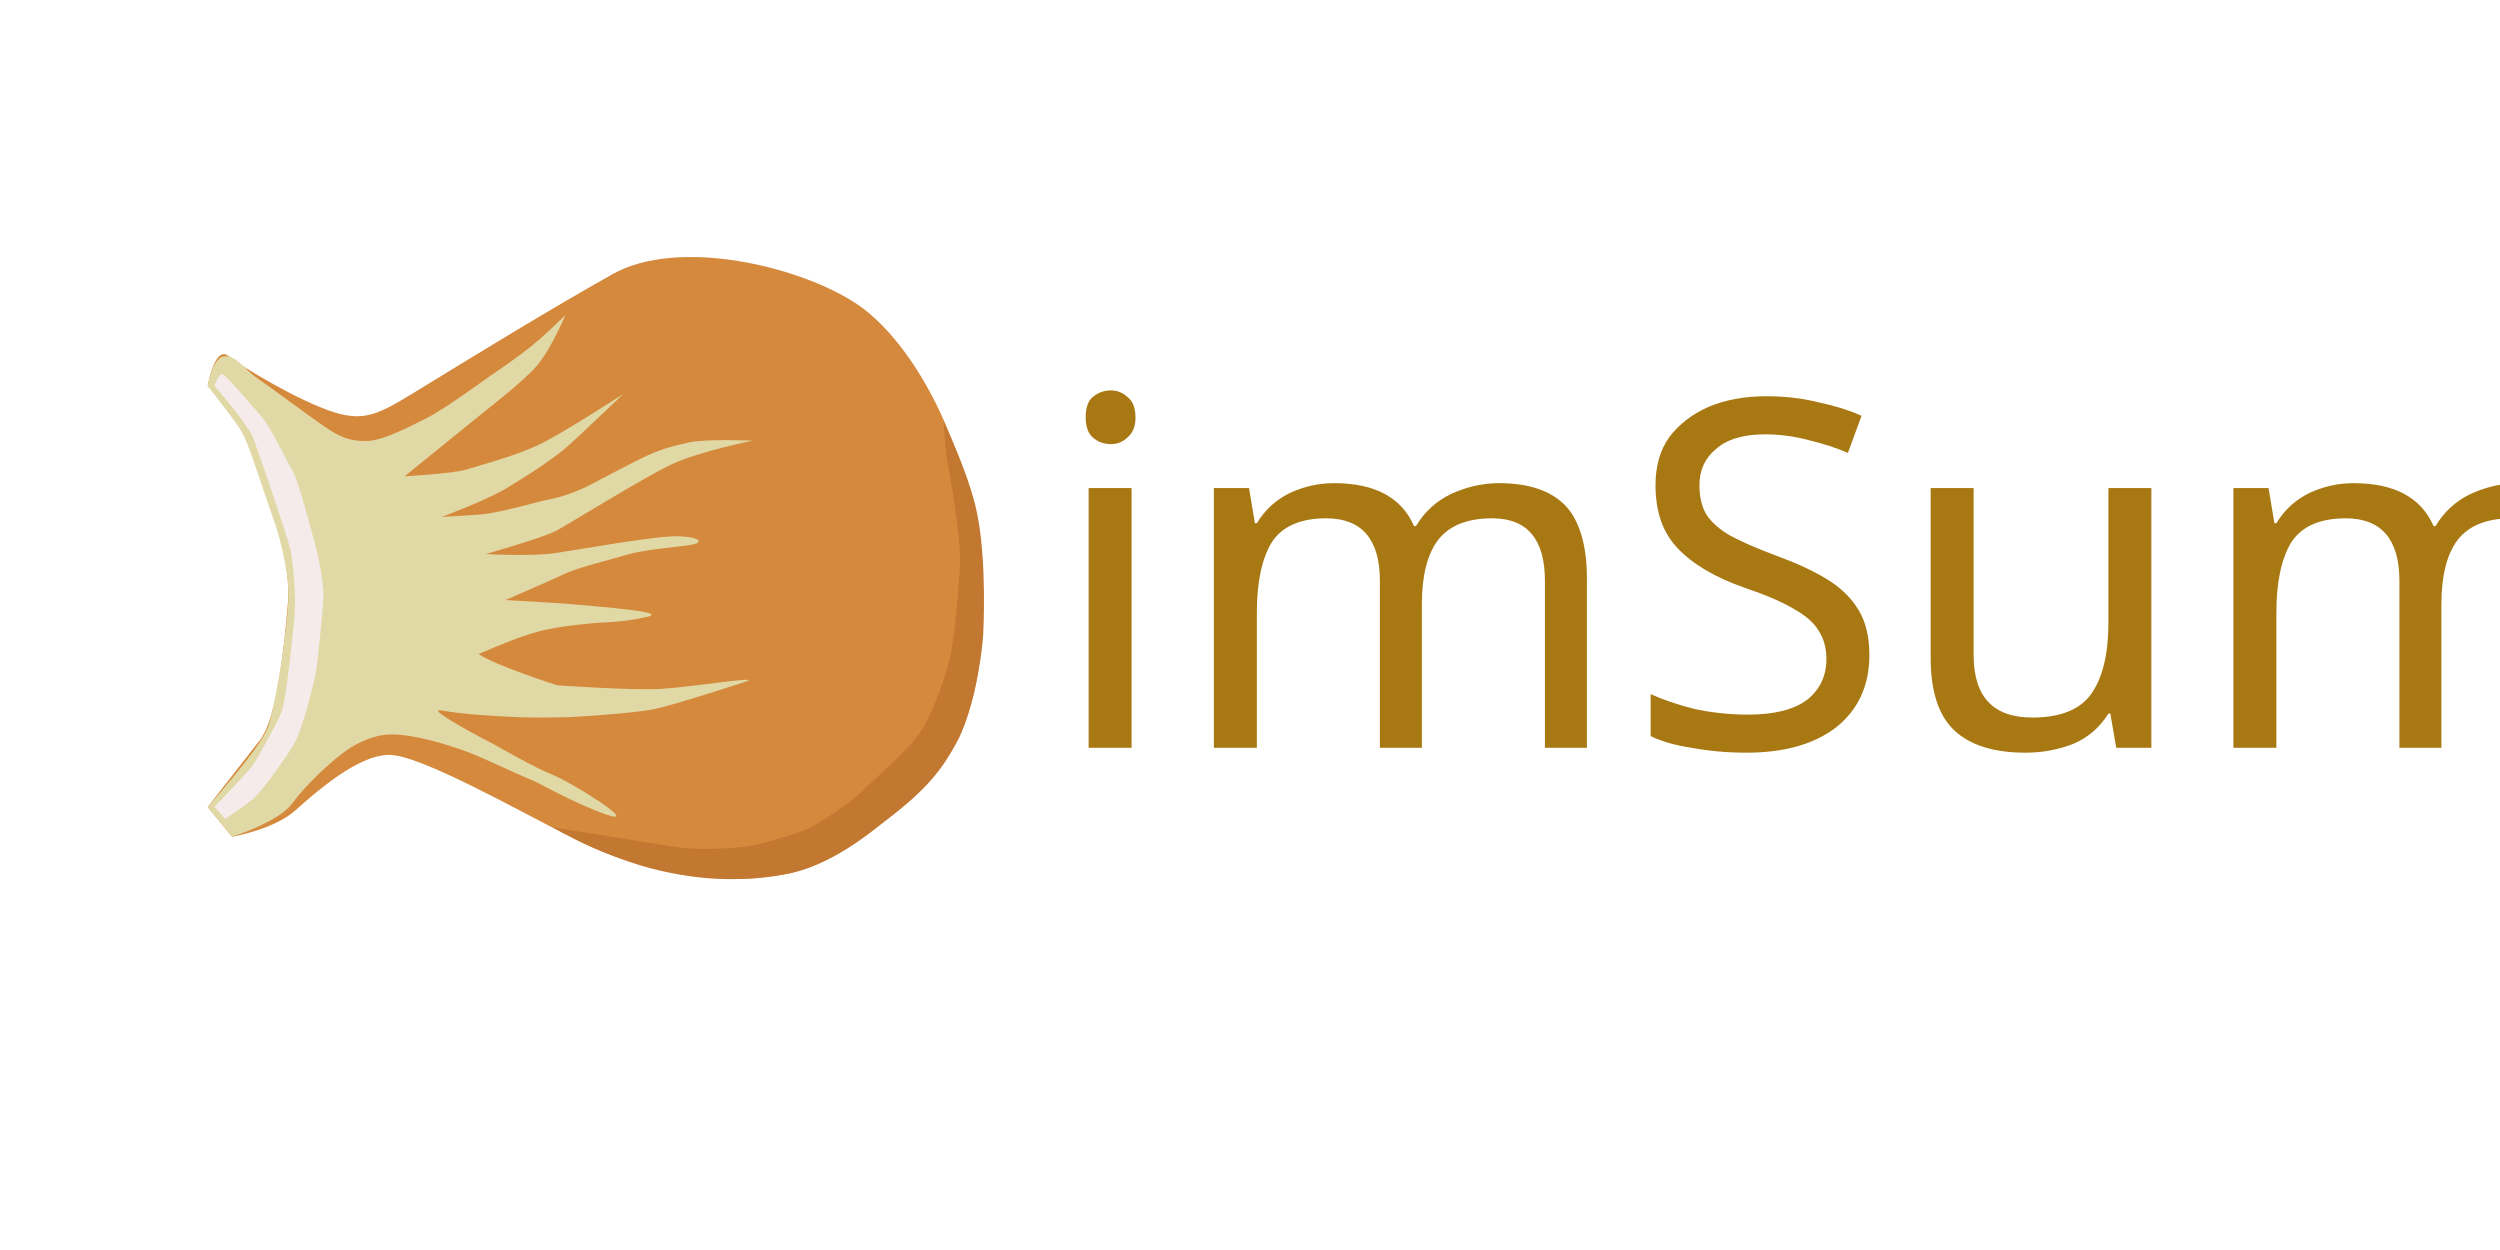
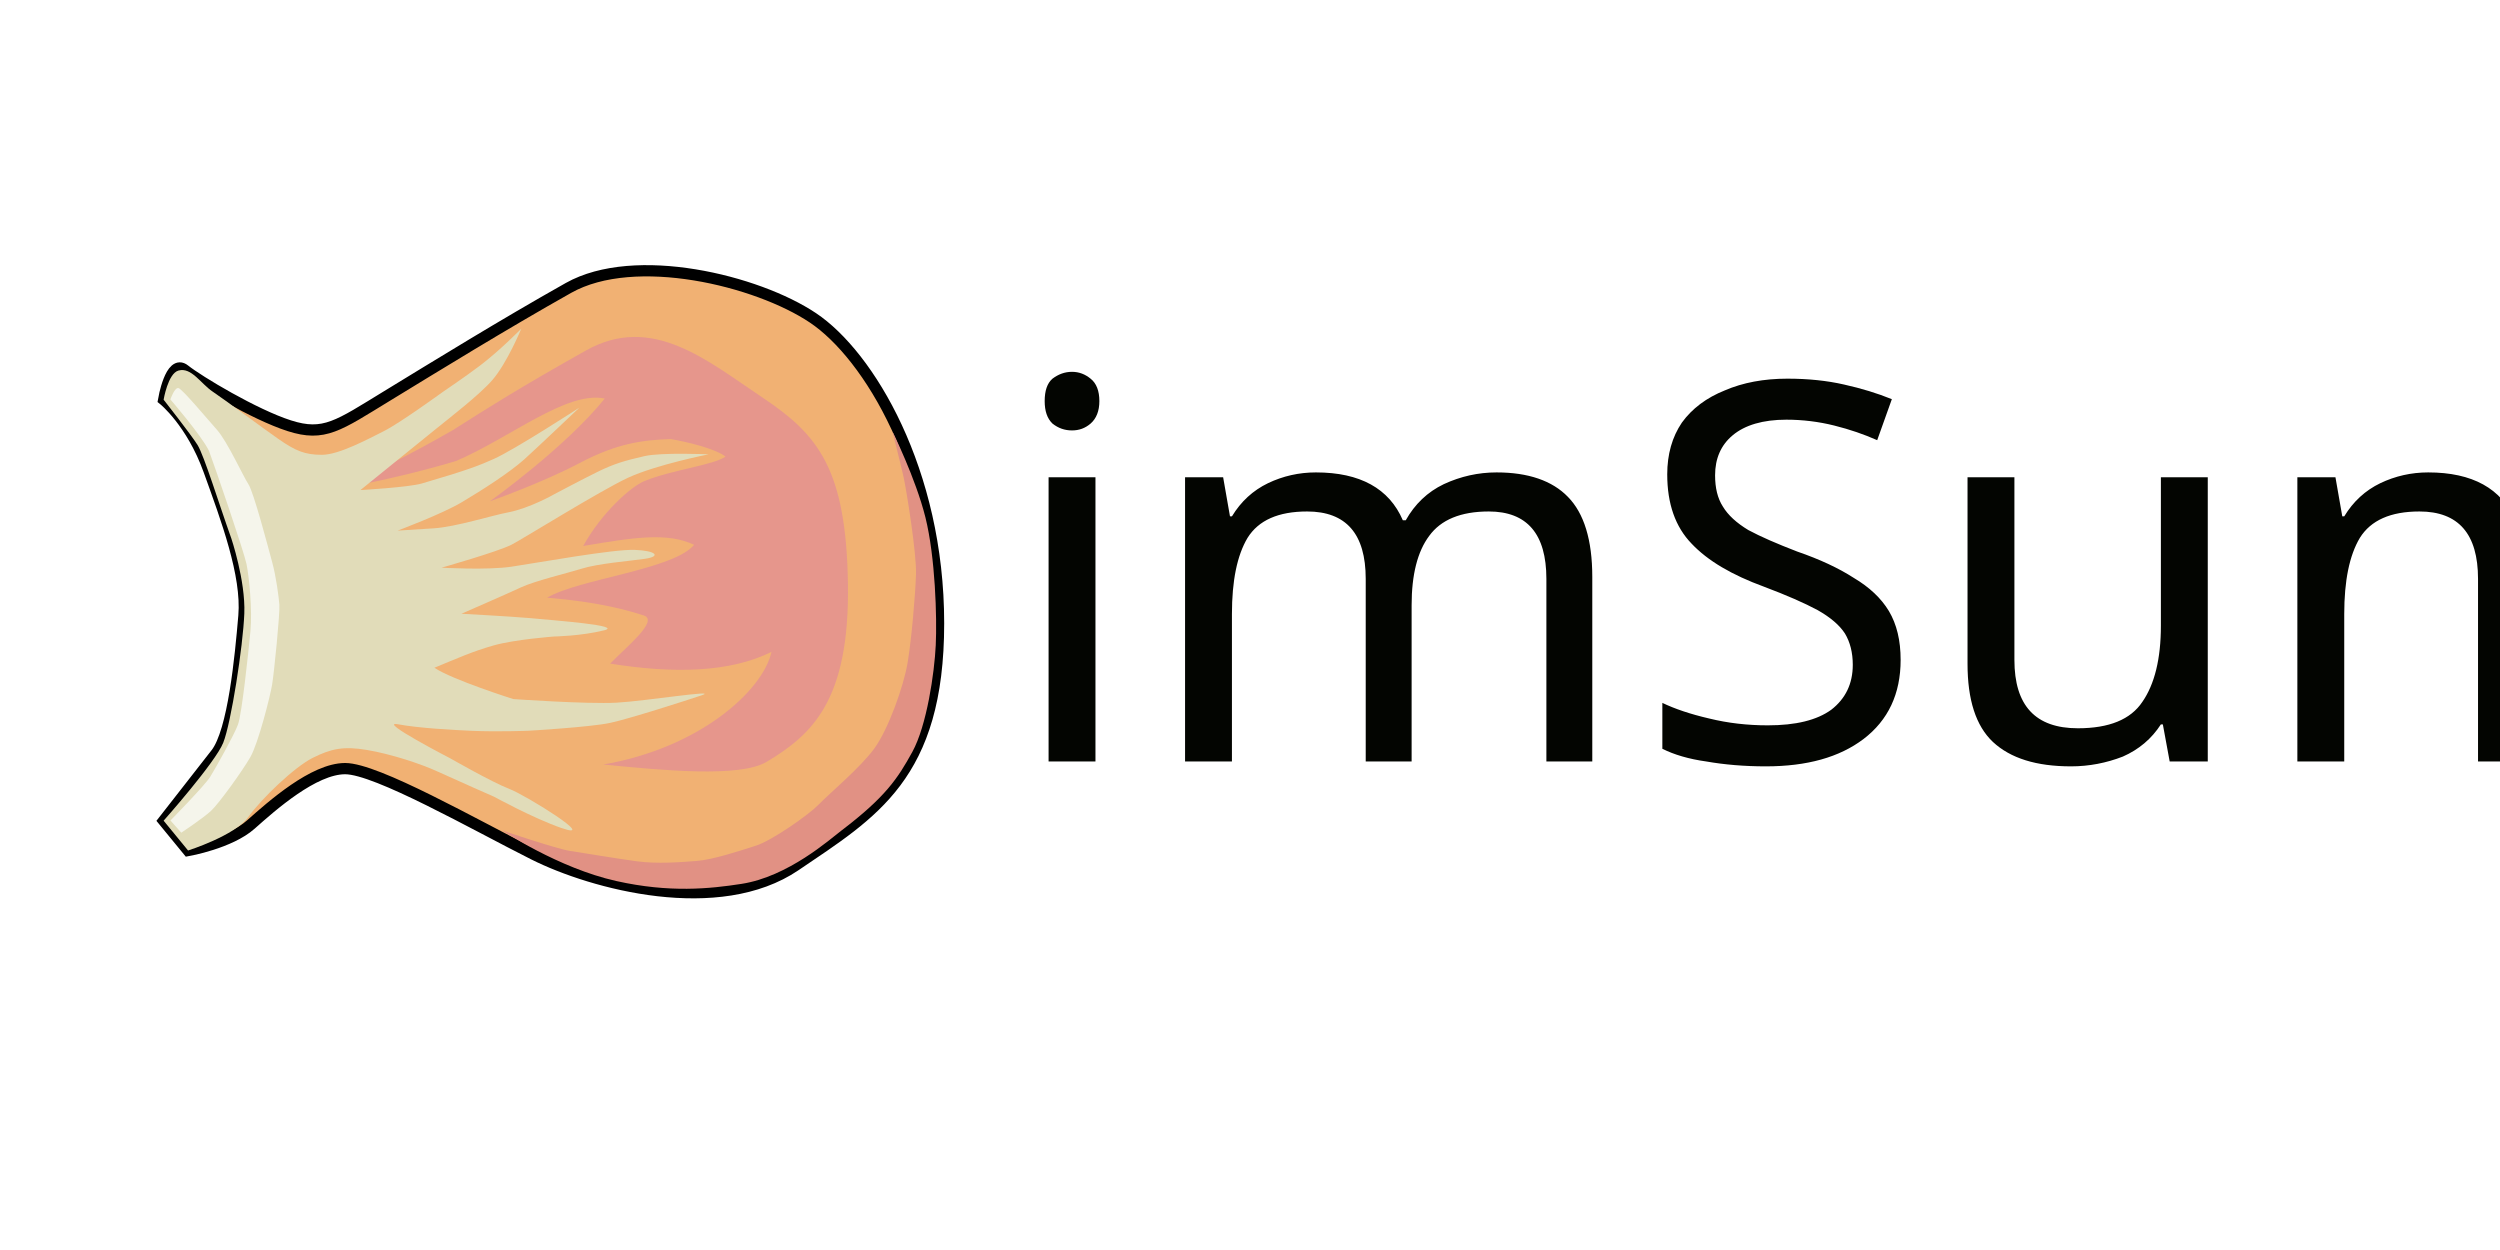
- <svg xmlns="http://www.w3.org/2000/svg" width="40mm" height="20mm" viewBox="0 0 40 20" version="1.1" id="svg2196">
-   <defs id="defs2190" />
-   <g id="layer6" style="display:inline" />
-   <g id="layer7" style="display:inline" />
-   <g id="layer8">
-     <path style="display:inline;fill:#d5893d;fill-opacity:1;stroke:none;stroke-width:0.228px;stroke-linecap:butt;stroke-linejoin:miter;stroke-opacity:1" d="m 3.323,6.175 c 0,0 0.447,0.358 0.726,1.133 0.279,0.775 0.614,1.669 0.559,2.325 -0.056,0.656 -0.168,1.848 -0.447,2.206 -0.279,0.358 -0.838,1.073 -0.838,1.073 l 0.391,0.477 c 0,0 0.67,-0.119 1.005,-0.417 0.335,-0.298 1.005,-0.894 1.508,-0.894 0.503,0 2.067,0.894 3.016,1.371 0.95,0.477 2.96,1.013 4.189,0.179 1.229,-0.835 2.29,-1.431 2.29,-3.875 0,-2.444 -1.117,-4.292 -2.011,-4.888 C 12.818,4.267 10.863,3.79 9.802,4.386 8.741,4.982 7.679,5.638 6.897,6.115 6.115,6.592 5.892,6.771 5.333,6.592 4.775,6.413 3.881,5.877 3.658,5.698 3.434,5.519 3.323,6.175 3.323,6.175 Z" id="path3537" />
-     <path id="path3554" d="m 4.403,8.385 c 0,0 0.232,0.685 0.211,1.212 C 4.592,10.124 4.403,11.346 4.276,11.663 4.15,11.979 3.323,12.911 3.323,12.911 l 0.391,0.477 c 0,0 0.752,-0.239 0.963,-0.535 0.211,-0.295 0.738,-0.801 1.033,-0.948 0.295,-0.148 0.496,-0.188 0.864,-0.126 0.379,0.063 0.864,0.221 1.138,0.348 0.274,0.126 0.899,0.401 0.899,0.401 0,0 0.627,0.344 1.074,0.499 0.619,0.215 -0.558,-0.52 -0.832,-0.625 -0.274,-0.105 -0.941,-0.487 -0.941,-0.487 0,0 -1.18,-0.61 -0.842,-0.547 0.337,0.063 0.895,0.092 1.181,0.105 0.416,0.018 0.908,-9.68e-4 0.908,-9.68e-4 0,0 0.988,-0.057 1.309,-0.126 0.303,-0.065 1.182,-0.347 1.461,-0.44 0.309,-0.103 -0.906,0.093 -1.361,0.117 -0.474,0.025 -1.651,-0.058 -1.651,-0.058 0,0 -0.976,-0.309 -1.262,-0.501 0.366,-0.151 0.612,-0.262 0.947,-0.357 0.342,-0.097 0.97,-0.143 0.97,-0.143 0,0 0.429,-0.007 0.799,-0.099 C 10.676,9.79 9.623,9.71 9.147,9.667 8.895,9.645 8.088,9.601 8.088,9.601 c 0,0 0.75,-0.327 0.957,-0.424 C 9.262,9.076 9.807,8.944 10,8.884 10.283,8.795 10.78,8.758 11.029,8.722 c 0.256,-0.038 0.175,-0.129 -0.169,-0.142 -0.344,-0.013 -1.53,0.203 -1.971,0.269 -0.386,0.058 -1.12,0.016 -1.12,0.016 0,0 0.884,-0.25 1.119,-0.367 0.156,-0.078 1.425,-0.868 1.863,-1.071 0.455,-0.211 1.292,-0.376 1.292,-0.376 0,0 -0.759,-0.033 -1.026,0.029 -0.311,0.072 -0.476,0.116 -0.758,0.255 -0.23,0.113 -0.685,0.354 -0.685,0.354 0,0 -0.395,0.227 -0.748,0.293 -0.242,0.045 -0.823,0.229 -1.177,0.253 -0.135,0.009 -0.583,0.037 -0.583,0.037 0,0 0.711,-0.265 1.03,-0.456 C 8.433,7.614 8.852,7.345 9.092,7.132 9.25,6.991 9.975,6.302 9.975,6.302 c 0,0 -1.037,0.674 -1.373,0.823 C 8.377,7.225 8.208,7.295 7.458,7.514 7.243,7.578 6.473,7.621 6.473,7.621 c 0,0 0.987,-0.8 1.214,-0.983 C 7.904,6.461 8.381,6.094 8.584,5.859 8.82,5.586 9.047,5.038 9.047,5.038 c 0,0 -0.337,0.346 -0.663,0.593 -0.218,0.166 -0.596,0.422 -0.596,0.422 0,0 -0.687,0.499 -0.94,0.625 C 6.595,6.804 6.131,7.057 5.857,7.057 5.583,7.057 5.436,6.994 5.162,6.804 4.888,6.615 4.297,6.172 4.108,6.046 3.918,5.919 3.766,5.65 3.56,5.708 3.392,5.756 3.323,6.175 3.323,6.175 c 0,0 0.437,0.556 0.543,0.725 0.105,0.169 0.348,0.959 0.537,1.486 z" style="display:inline;fill:#e1d9a5;fill-opacity:1;stroke:none;stroke-width:0.236px;stroke-linecap:butt;stroke-linejoin:miter;stroke-opacity:1" />
-     <path id="path3558" d="m 8.85,13.238 c 0,0 0.817,0.493 1.749,0.701 0.851,0.19 1.43,0.131 1.939,0.053 0.748,-0.116 1.437,-0.712 1.623,-0.854 0.706,-0.537 0.917,-0.843 1.149,-1.265 0.232,-0.422 0.4,-1.296 0.422,-1.739 0.021,-0.443 0.032,-1.407 -0.126,-2.044 -0.157,-0.63 -0.506,-1.338 -0.506,-1.338 0,0 0.021,0.474 0.063,0.664 0.042,0.19 0.209,1.216 0.198,1.553 -0.011,0.337 -0.071,1.034 -0.134,1.413 -0.063,0.379 -0.309,1.065 -0.531,1.371 -0.221,0.306 -0.722,0.722 -0.903,0.91 -0.138,0.143 -0.73,0.564 -0.994,0.648 -0.263,0.084 -0.682,0.223 -0.946,0.244 -0.263,0.021 -0.639,0.049 -0.955,0.006 -0.316,-0.042 -0.861,-0.134 -1.072,-0.166 -0.211,-0.032 -0.977,-0.157 -0.977,-0.157 z" style="display:inline;fill:#c37832;fill-opacity:1;stroke:none;stroke-width:0.236px;stroke-linecap:butt;stroke-linejoin:miter;stroke-opacity:1" />
-     <path id="path3556" d="m 4.047,6.991 c 0.116,0.316 0.559,1.612 0.601,1.813 0.042,0.2 0.095,0.738 0.063,1.075 -0.032,0.337 -0.137,1.328 -0.2,1.496 -0.063,0.169 -0.358,0.696 -0.443,0.833 -0.084,0.137 -0.637,0.7 -0.637,0.7 l 0.174,0.195 c 0,0 0.348,-0.232 0.474,-0.348 C 4.205,12.639 4.585,12.112 4.711,11.891 4.838,11.67 5.027,10.921 5.059,10.732 5.09,10.542 5.185,9.583 5.175,9.457 5.164,9.33 5.122,9.003 5.059,8.772 4.996,8.54 4.764,7.655 4.679,7.528 4.595,7.402 4.342,6.843 4.174,6.653 4.005,6.464 3.626,6.011 3.562,5.989 3.499,5.968 3.431,6.171 3.431,6.171 c 0,0 0.49,0.566 0.616,0.819 z" style="fill:#f5ebeb;fill-opacity:1;stroke:none;stroke-width:0.236px;stroke-linecap:butt;stroke-linejoin:miter;stroke-opacity:1" />
+ <svg xmlns="http://www.w3.org/2000/svg" xmlns:ns1="http://www.openswatchbook.org/uri/2009/osb" xmlns:xlink="http://www.w3.org/1999/xlink" width="40mm" height="20mm" viewBox="0 0 40 20" version="1.1" id="svg2196">
+   <defs id="defs2190">
+     <linearGradient id="linearGradient5596">
+       <stop id="stop5592" offset="0" style="stop-color:#d17852;stop-opacity:1;" />
+       <stop id="stop5594" offset="1" style="stop-color:#d17852;stop-opacity:0;" />
+     </linearGradient>
+     <linearGradient ns1:paint="solid" id="linearGradient3656">
+       <stop id="stop3654" offset="0" style="stop-color:#a0690f;stop-opacity:1;" />
+     </linearGradient>
+     <linearGradient gradientUnits="userSpaceOnUse" y2="9.555" x2="36.854" y1="9.555" x1="17.011" id="linearGradient5600" xlink:href="#linearGradient5596" />
+   </defs>
+   <g id="layer6" style="display:inline">
+     <path id="path3537" d="m 2.618,6.395 c 0,0 0.447,0.358 0.726,1.133 0.279,0.775 0.614,1.669 0.559,2.325 -0.056,0.656 -0.168,1.848 -0.447,2.206 -0.279,0.358 -0.838,1.073 -0.838,1.073 l 0.391,0.477 c 0,0 0.67,-0.119 1.005,-0.417 0.335,-0.298 1.005,-0.894 1.508,-0.894 0.503,0 2.067,0.894 3.016,1.371 0.95,0.477 2.96,1.013 4.189,0.179 1.229,-0.835 2.29,-1.431 2.29,-3.875 0,-2.444 -1.117,-4.292 -2.011,-4.888 C 12.113,4.487 10.159,4.01 9.097,4.606 8.036,5.203 6.975,5.858 6.193,6.335 5.411,6.812 5.187,6.991 4.629,6.812 4.07,6.633 3.177,6.097 2.953,5.918 2.73,5.739 2.618,6.395 2.618,6.395 Z" style="display:inline;fill:#f1b173;fill-opacity:1;stroke:#000000;stroke-width:0.18;stroke-linecap:butt;stroke-linejoin:miter;stroke-miterlimit:4;stroke-dasharray:none;stroke-opacity:1" />
+   </g>
+   <g style="display:inline" id="g3615">
+     <path style="display:inline;fill:#e6968c;fill-opacity:1;stroke:none;stroke-width:0.228px;stroke-linecap:butt;stroke-linejoin:miter;stroke-opacity:1" d="m 5.364,7.829 c 0,0 0.95,-0.157 1.933,-0.453 C 8.165,7.005 9.066,6.249 9.676,6.377 9.037,7.168 7.838,8.021 7.838,8.021 c 0,0 0.83,-0.292 1.451,-0.62 0.6,-0.316 1.018,-0.362 1.444,-0.376 0.288,0.051 0.711,0.155 0.875,0.28 C 11.421,7.441 10.751,7.517 10.313,7.696 10.09,7.787 9.623,8.208 9.331,8.736 10.161,8.594 10.685,8.517 11.106,8.717 10.773,9.116 9.268,9.26 8.754,9.563 c 0.835,0.069 1.294,0.203 1.547,0.285 0.248,0.081 -0.289,0.511 -0.539,0.77 1.015,0.161 1.91,0.145 2.582,-0.188 -0.14,0.627 -1.158,1.539 -2.693,1.802 0.951,0.094 2.187,0.213 2.614,-0.042 C 12.994,11.753 13.596,11.209 13.567,9.338 13.538,7.51 13.098,6.96 12.205,6.364 11.311,5.768 10.434,5.012 9.373,5.609 8.311,6.205 7.828,6.512 7.249,6.88 6.525,7.295 5.986,7.563 5.364,7.829 Z" id="path3613" />
+   </g>
+   <g id="layer7" style="display:inline">
+     <path style="display:inline;fill:#e1dcb9;fill-opacity:1;stroke:none;stroke-width:0.236px;stroke-linecap:butt;stroke-linejoin:miter;stroke-opacity:1" d="m 3.698,8.605 c 0,0 0.232,0.685 0.211,1.212 -0.021,0.527 -0.211,1.749 -0.337,2.066 -0.126,0.316 -0.954,1.248 -0.954,1.248 l 0.391,0.477 c 0,0 0.752,-0.239 0.963,-0.535 0.211,-0.295 0.738,-0.801 1.033,-0.948 0.295,-0.148 0.496,-0.188 0.864,-0.126 0.379,0.063 0.864,0.221 1.138,0.348 0.274,0.126 0.899,0.401 0.899,0.401 0,0 0.627,0.344 1.074,0.499 0.619,0.215 -0.558,-0.52 -0.832,-0.625 -0.274,-0.105 -0.941,-0.487 -0.941,-0.487 0,0 -1.18,-0.61 -0.842,-0.547 0.337,0.063 0.895,0.092 1.181,0.105 0.416,0.018 0.908,-9.79e-4 0.908,-9.79e-4 0,0 0.988,-0.057 1.309,-0.126 0.303,-0.065 1.182,-0.347 1.461,-0.44 0.309,-0.103 -0.906,0.093 -1.361,0.117 -0.474,0.025 -1.651,-0.058 -1.651,-0.058 0,0 -0.976,-0.309 -1.262,-0.501 0.366,-0.151 0.612,-0.262 0.947,-0.357 0.342,-0.097 0.97,-0.143 0.97,-0.143 0,0 0.429,-0.007 0.799,-0.099 0.305,-0.076 -0.747,-0.155 -1.224,-0.198 -0.252,-0.023 -1.059,-0.067 -1.059,-0.067 0,0 0.75,-0.327 0.957,-0.424 0.218,-0.102 0.763,-0.233 0.955,-0.294 0.283,-0.089 0.781,-0.125 1.029,-0.162 0.256,-0.038 0.175,-0.129 -0.169,-0.142 -0.344,-0.013 -1.53,0.203 -1.971,0.269 -0.386,0.058 -1.12,0.016 -1.12,0.016 0,0 0.884,-0.25 1.119,-0.367 0.156,-0.078 1.425,-0.868 1.863,-1.071 0.455,-0.211 1.292,-0.376 1.292,-0.376 0,0 -0.759,-0.033 -1.026,0.029 -0.311,0.072 -0.476,0.116 -0.758,0.255 -0.23,0.113 -0.685,0.354 -0.685,0.354 0,0 -0.395,0.227 -0.748,0.293 -0.242,0.045 -0.823,0.229 -1.177,0.253 -0.135,0.009 -0.583,0.037 -0.583,0.037 0,0 0.711,-0.265 1.03,-0.456 0.336,-0.2 0.755,-0.469 0.995,-0.682 0.158,-0.141 0.884,-0.83 0.884,-0.83 0,0 -1.037,0.674 -1.373,0.823 -0.225,0.1 -0.394,0.17 -1.145,0.39 -0.215,0.063 -0.985,0.106 -0.985,0.106 0,0 0.987,-0.8 1.214,-0.983 0.217,-0.176 0.695,-0.544 0.898,-0.779 0.236,-0.273 0.462,-0.821 0.462,-0.821 0,0 -0.337,0.346 -0.663,0.593 -0.218,0.166 -0.596,0.422 -0.596,0.422 0,0 -0.687,0.499 -0.94,0.625 -0.253,0.126 -0.717,0.379 -0.991,0.379 -0.274,0 -0.422,-0.063 -0.696,-0.253 C 4.183,6.835 3.593,6.392 3.403,6.266 3.213,6.139 3.062,5.87 2.855,5.929 2.687,5.976 2.618,6.395 2.618,6.395 c 0,0 0.437,0.556 0.543,0.725 0.105,0.169 0.348,0.959 0.537,1.486 z" id="path3554" />
+   </g>
+   <g style="display:inline" id="layer8">
+     <path id="path3558" d="m 8.036,13.287 c 0,0 0.894,0.602 1.827,0.81 0.851,0.19 1.492,0.124 2.001,0.045 0.748,-0.116 1.413,-0.712 1.6,-0.854 0.706,-0.537 0.901,-0.835 1.133,-1.257 0.232,-0.422 0.354,-1.265 0.375,-1.708 0.021,-0.443 -0.007,-1.407 -0.165,-2.044 -0.157,-0.63 -0.529,-1.377 -0.529,-1.377 0,0 0.138,0.544 0.18,0.734 0.042,0.19 0.209,1.216 0.198,1.553 -0.011,0.337 -0.071,1.034 -0.134,1.413 -0.063,0.379 -0.309,1.065 -0.531,1.371 -0.221,0.306 -0.722,0.722 -0.903,0.91 -0.138,0.143 -0.73,0.564 -0.994,0.648 -0.263,0.084 -0.682,0.223 -0.946,0.244 -0.263,0.021 -0.639,0.049 -0.955,0.006 C 9.878,13.739 9.333,13.647 9.122,13.615 8.911,13.584 8.036,13.287 8.036,13.287 Z" style="display:inline;fill:#e19184;fill-opacity:1;stroke:none;stroke-width:0.236px;stroke-linecap:butt;stroke-linejoin:miter;stroke-opacity:1" />
+     <path id="path3556" d="m 3.343,7.211 c 0.116,0.316 0.559,1.612 0.601,1.813 0.042,0.2 0.095,0.738 0.063,1.075 -0.032,0.337 -0.137,1.328 -0.2,1.496 -0.063,0.169 -0.358,0.696 -0.443,0.833 -0.084,0.137 -0.637,0.7 -0.637,0.7 l 0.174,0.195 c 0,0 0.348,-0.232 0.474,-0.348 0.126,-0.116 0.506,-0.643 0.632,-0.864 C 4.133,11.89 4.323,11.142 4.354,10.952 4.386,10.762 4.481,9.803 4.47,9.677 4.46,9.55 4.418,9.224 4.354,8.992 4.291,8.76 4.059,7.875 3.975,7.748 3.891,7.622 3.638,7.063 3.469,6.874 3.301,6.684 2.921,6.231 2.858,6.21 2.795,6.189 2.726,6.391 2.726,6.391 c 0,0 0.49,0.566 0.616,0.819 z" style="fill:#f5f5eb;fill-opacity:1;stroke:none;stroke-width:0.236px;stroke-linecap:butt;stroke-linejoin:miter;stroke-opacity:1" />
  </g>
  <g id="layer1" style="display:inline">
-     <text xml:space="preserve" style="font-style:normal;font-variant:normal;font-weight:normal;font-stretch:normal;font-size:7.761px;line-height:1.25;font-family:Centaur;-inkscape-font-specification:'Centaur, Normal';font-variant-ligatures:normal;font-variant-caps:normal;font-variant-numeric:normal;font-variant-east-asian:normal;fill:#a87813;fill-opacity:1;stroke:none;stroke-width:0.265;" x="16.761" y="11.964" id="text2761">
-       <tspan id="tspan2759" x="16.761" y="11.964" style="font-style:normal;font-variant:normal;font-weight:normal;font-stretch:normal;font-size:7.761px;font-family:Centaur;-inkscape-font-specification:'Centaur, Normal';font-variant-ligatures:normal;font-variant-caps:normal;font-variant-numeric:normal;font-variant-east-asian:normal;stroke-width:0.265;fill:#a87813;fill-opacity:1;">imSum</tspan>
+     <text xml:space="preserve" style="font-style:normal;font-variant:normal;font-weight:normal;font-stretch:normal;font-size:8.467px;line-height:1.25;font-family:Centaur;-inkscape-font-specification:'Centaur, Normal';font-variant-ligatures:normal;font-variant-caps:normal;font-variant-numeric:normal;font-variant-east-asian:normal;fill:#030501;fill-opacity:1;stroke:none;stroke-width:0.265" x="16.057" y="12.184" id="text2761">
+       <tspan id="tspan2759" x="16.057" y="12.184" style="font-style:normal;font-variant:normal;font-weight:normal;font-stretch:normal;font-size:8.467px;font-family:Centaur;-inkscape-font-specification:'Centaur, Normal';font-variant-ligatures:normal;font-variant-caps:normal;font-variant-numeric:normal;font-variant-east-asian:normal;fill:#030501;fill-opacity:1;stroke-width:0.265">imSum</tspan>
    </text>
  </g>
</svg>
